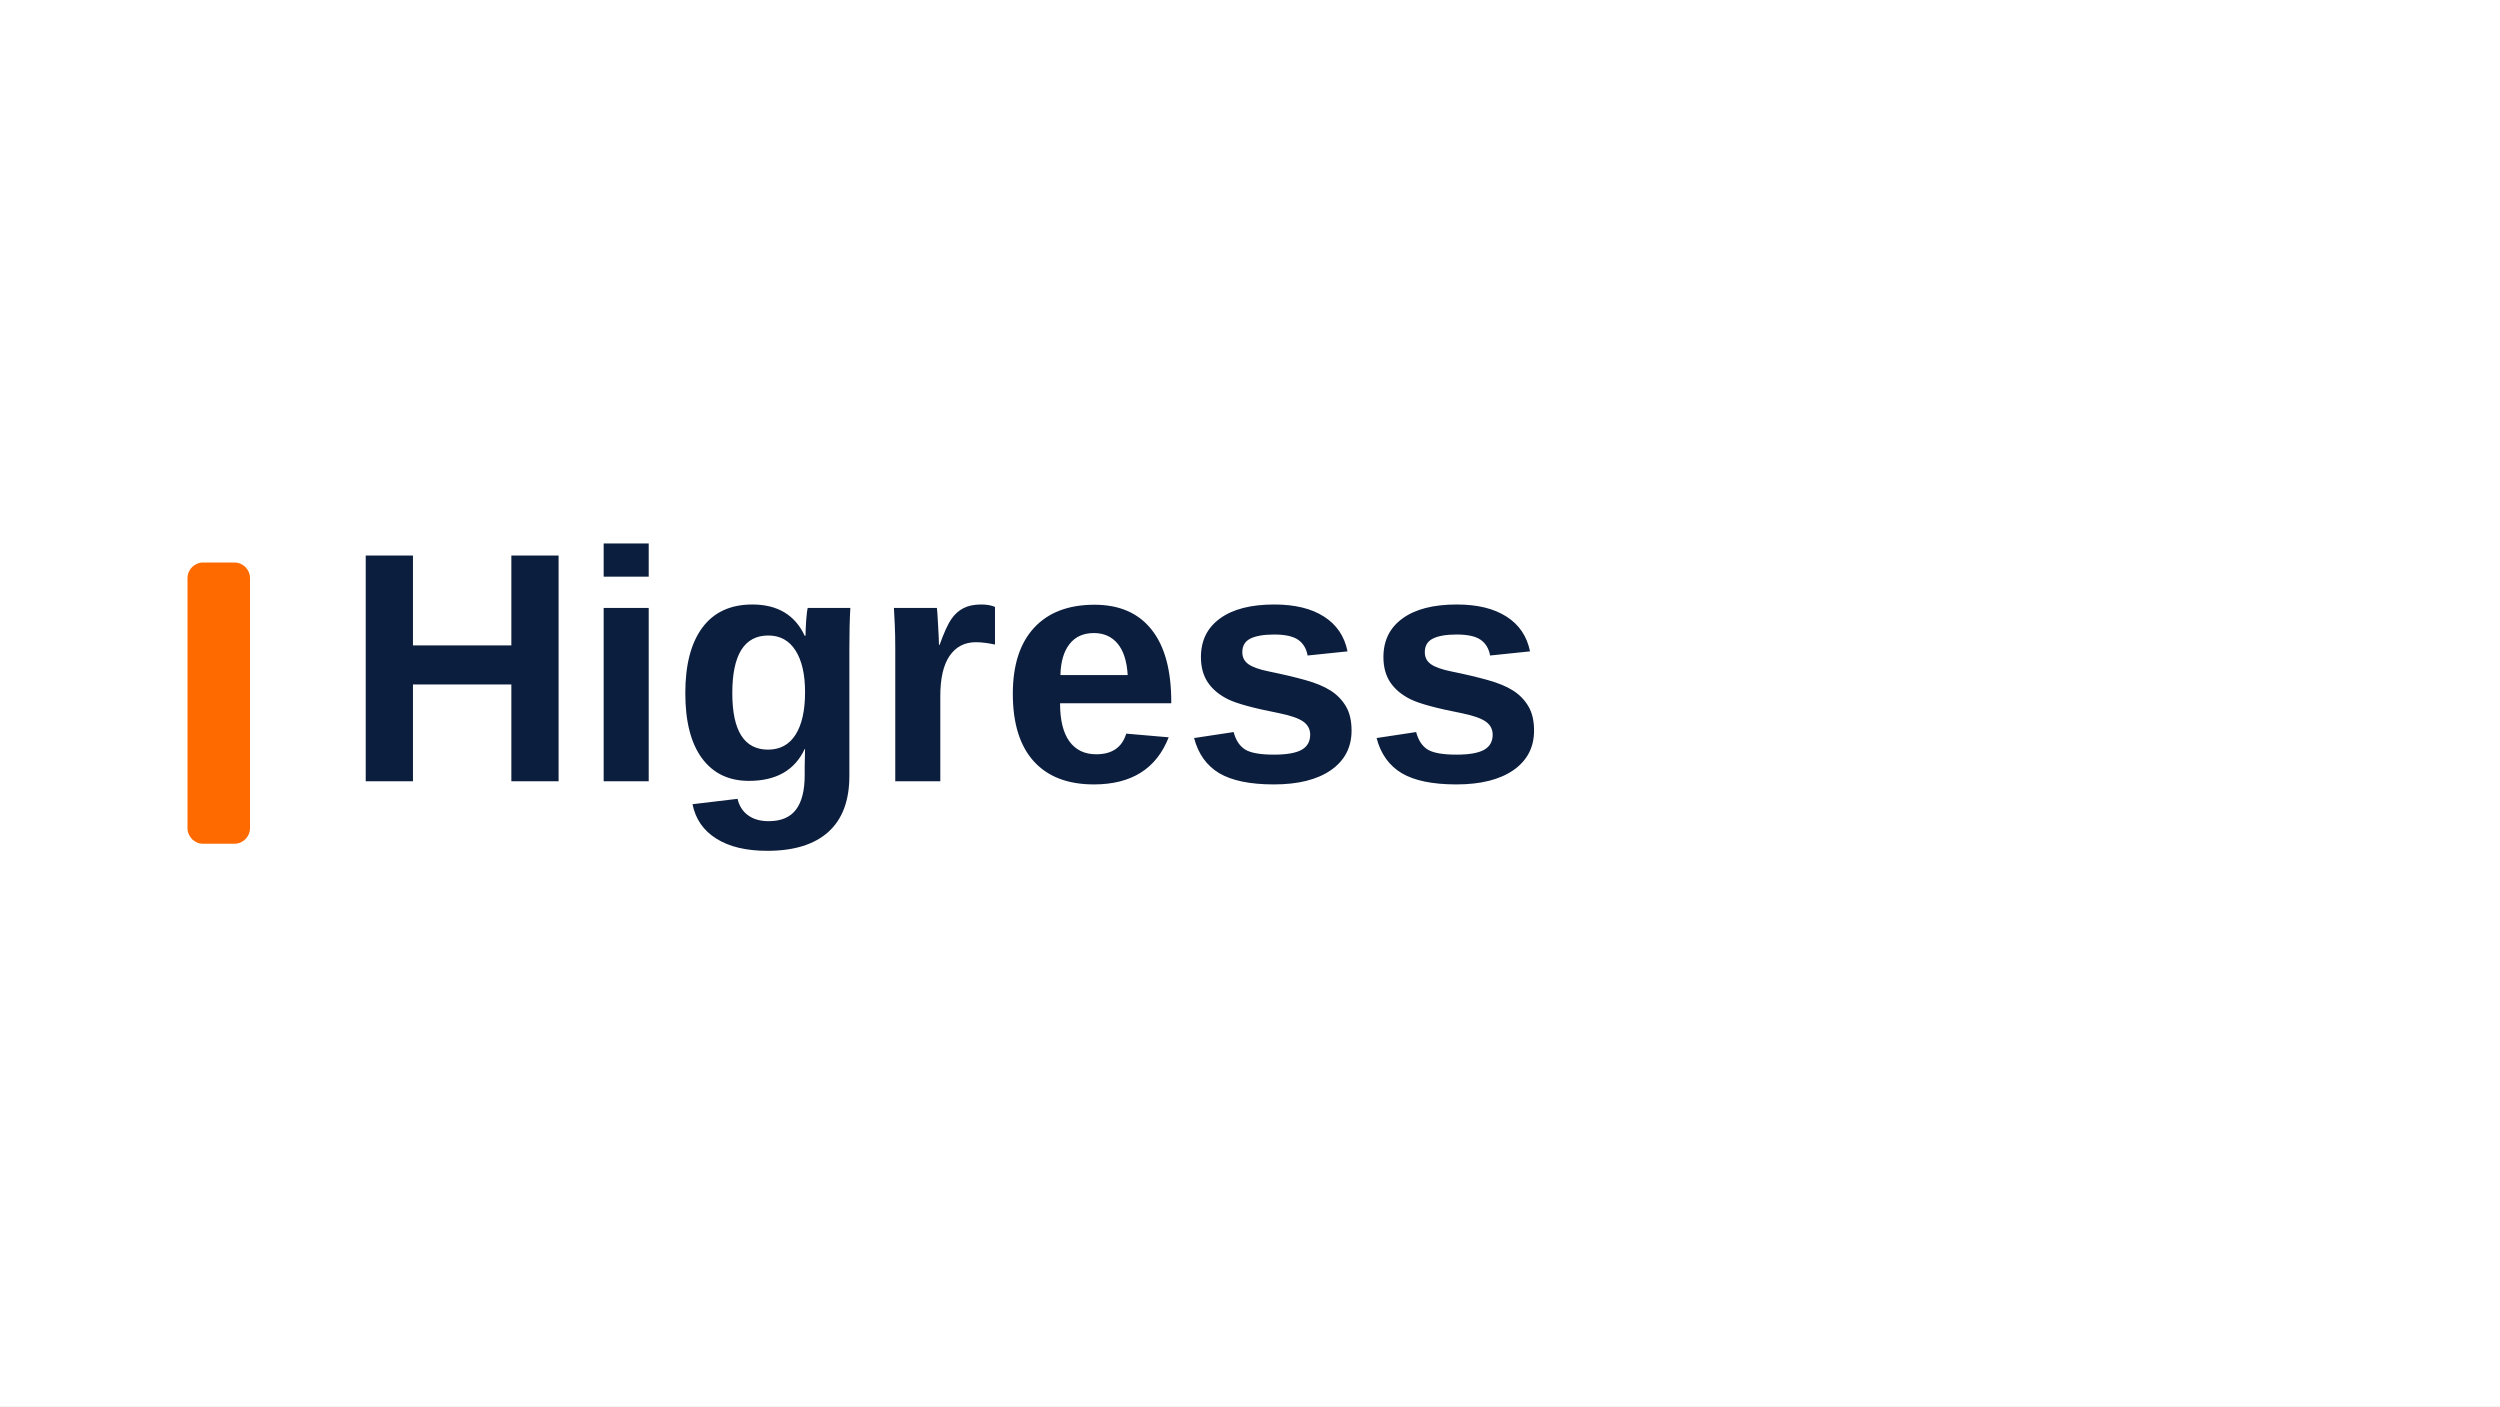
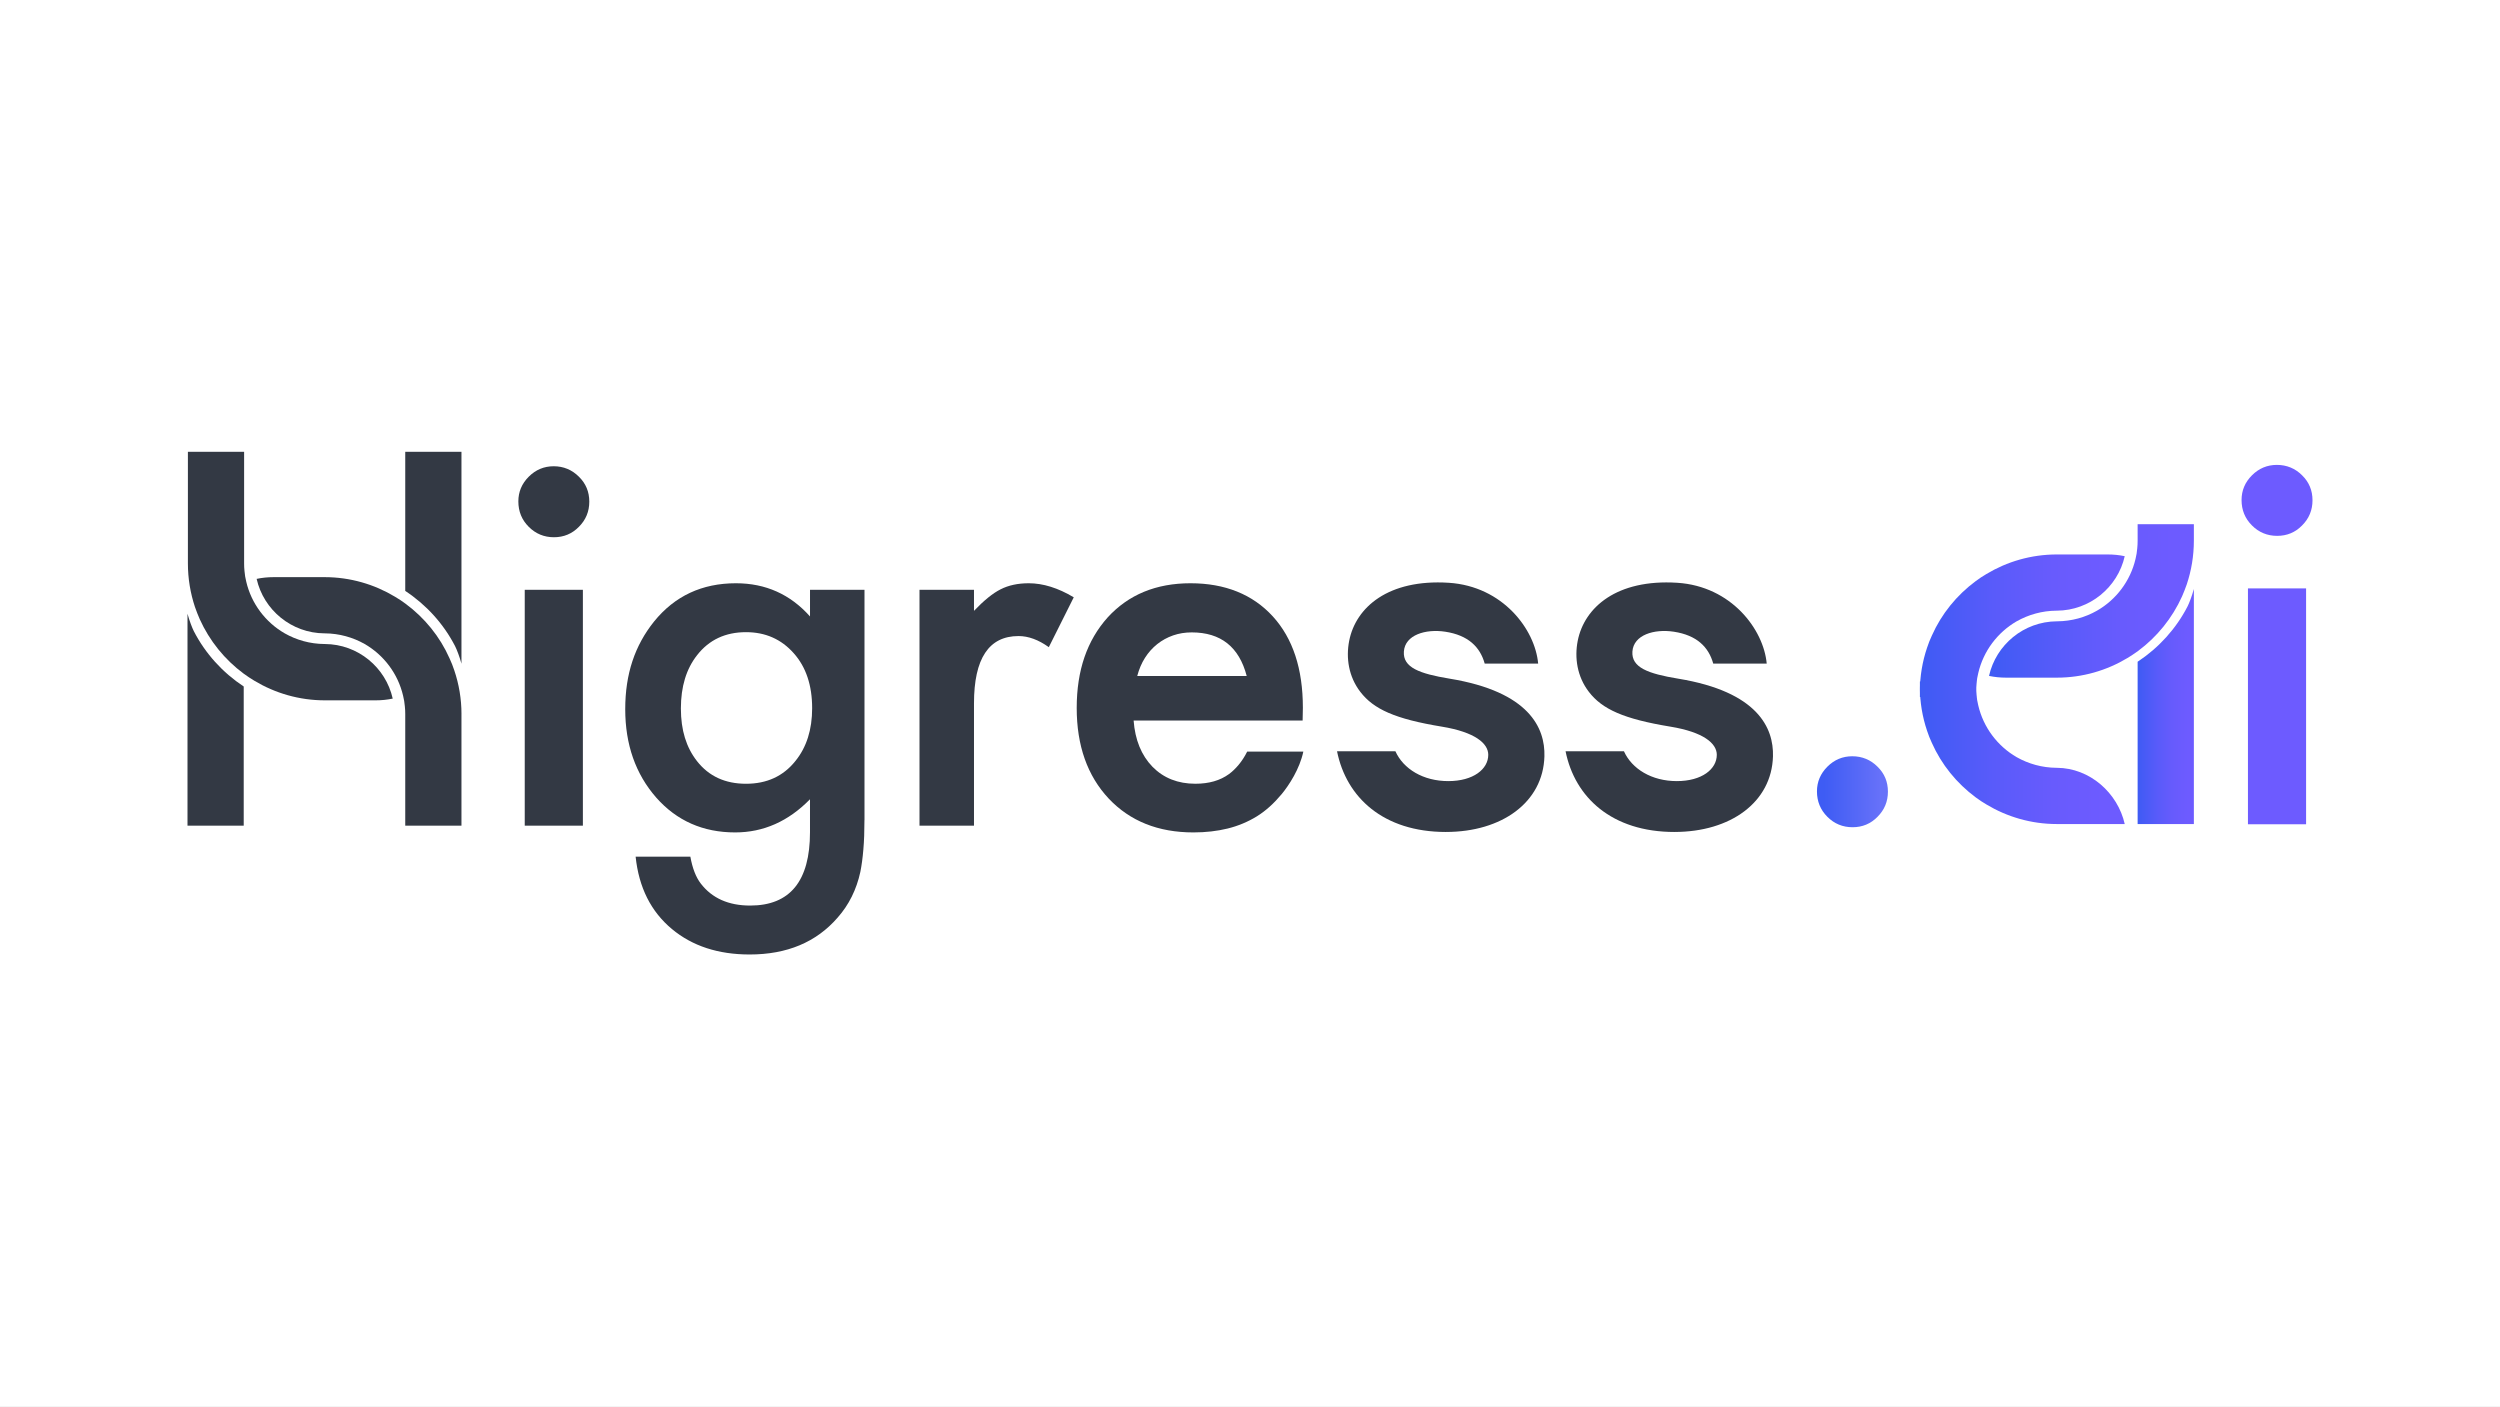
<svg xmlns="http://www.w3.org/2000/svg" width="320" height="180" viewBox="0 0 320 180" role="img" aria-labelledby="title">
  <rect width="320" height="180" fill="#ffffff" />
-   <rect x="24" y="72" width="8" height="36" rx="2" fill="#FF6A00" />
-   <text x="44" y="100" fill="#0C1E3E" font-family="Arial, Helvetica, sans-serif" font-size="42" font-weight="700">Higress</text>
+   <svg x="24" y="24" width="272" height="132" viewBox="0 0 101.455 24" preserveAspectRatio="xMidYMid meet">
+     <defs>
+       <clipPath id="master_svg0_289_06711">
+         <rect x="0" y="0" width="101.455" height="24" rx="0" />
+       </clipPath>
+       <linearGradient x1="-3.552713678800501e-14" y1="0.5" x2="1" y2="0.5" id="master_svg1_15_20027">
+         <stop offset="0%" stop-color="#3E5CF4" stop-opacity="1" />
+         <stop offset="5%" stop-color="#425BF5" stop-opacity="1" />
+         <stop offset="36%" stop-color="#595BFA" stop-opacity="1" />
+         <stop offset="65%" stop-color="#685BFD" stop-opacity="1" />
+         <stop offset="90%" stop-color="#6D5BFF" stop-opacity="1" />
+       </linearGradient>
+       <linearGradient x1="0" y1="0.5" x2="1" y2="0.5" id="master_svg2_15_20057">
+         <stop offset="0%" stop-color="#3E5CF4" stop-opacity="1" />
+         <stop offset="5%" stop-color="#425BF5" stop-opacity="1" />
+         <stop offset="36%" stop-color="#595BFA" stop-opacity="1" />
+         <stop offset="65%" stop-color="#685BFD" stop-opacity="1" />
+         <stop offset="90%" stop-color="#6D5BFF" stop-opacity="1" />
+       </linearGradient>
+       <linearGradient x1="0" y1="0.5" x2="1" y2="0.5" id="master_svg3_15_20029">
+         <stop offset="0%" stop-color="#3E5CF4" stop-opacity="1" />
+         <stop offset="5%" stop-color="#425BF5" stop-opacity="1" />
+         <stop offset="36%" stop-color="#595BFA" stop-opacity="1" />
+         <stop offset="65%" stop-color="#685BFD" stop-opacity="1" />
+         <stop offset="90%" stop-color="#6D5BFF" stop-opacity="1" />
+       </linearGradient>
+       <linearGradient x1="4.618527782440651e-14" y1="0.5" x2="1" y2="0.5" id="master_svg4_15_20032">
+         <stop offset="10%" stop-color="#3E5CF4" stop-opacity="1" />
+         <stop offset="90%" stop-color="#6771F9" stop-opacity="1" />
+       </linearGradient>
+       <linearGradient x1="3.552713678800501e-14" y1="0.5" x2="1" y2="0.5" id="master_svg5_15_20033">
+         <stop offset="0%" stop-color="#3E5CF4" stop-opacity="1" />
+         <stop offset="5%" stop-color="#425BF5" stop-opacity="1" />
+         <stop offset="36%" stop-color="#595BFA" stop-opacity="1" />
+         <stop offset="65%" stop-color="#685BFD" stop-opacity="1" />
+         <stop offset="90%" stop-color="#6D5BFF" stop-opacity="1" />
+       </linearGradient>
+     </defs>
+     <g clip-path="url(#master_svg0_289_06711)">
+       <g>
+         <path d="M93.106,10.024L93.106,17.775L95.791,17.775L95.791,8.922Q95.791,8.587,95.791,6.55C95.705,6.874,95.563,7.239,95.49,7.381C94.94,8.452,94.11,9.362,93.106,10.024Z" fill="url(#master_svg1_15_20027)" fill-opacity="1" style="mix-blend-mode:passthrough" />
+       </g>
+       <g>
+         <g>
+           <path d="M82.711,11.442L82.711,11.708L85.395,11.708L85.395,11.442C85.395,11.316,85.4,11.192,85.414,11.071C85.428,10.9,85.456,10.728,85.497,10.567C85.742,9.512,86.418,8.623,87.329,8.095C87.894,7.776,88.542,7.591,89.232,7.586L89.25,7.586C90.829,7.577,92.157,6.466,92.49,4.985C92.226,4.929,91.953,4.902,91.671,4.902L89.25,4.902C88.023,4.902,86.871,5.244,85.885,5.837C85.709,5.938,85.538,6.054,85.376,6.175C84.469,6.846,83.742,7.739,83.28,8.78C83.191,8.965,83.118,9.16,83.053,9.354C82.831,10.011,82.71,10.715,82.71,11.441L82.711,11.442Z" fill="url(#master_svg2_15_20057)" fill-opacity="1" style="mix-blend-mode:passthrough" />
+         </g>
+         <g>
+           <path d="M82.711,11.232L82.711,10.966L85.395,10.966L85.395,11.232C85.395,11.358,85.4,11.482,85.414,11.603C85.428,11.774,85.456,11.946,85.497,12.107C85.742,13.162,86.418,14.051,87.329,14.579C87.894,14.898,88.542,15.083,89.232,15.088L89.25,15.088C90.829,15.097,92.157,16.291,92.49,17.773C92.218,17.776,91.953,17.773,91.671,17.773L89.25,17.773C88.023,17.773,86.871,17.43,85.885,16.837C85.709,16.736,85.538,16.62,85.376,16.5C84.469,15.828,83.742,14.935,83.28,13.894C83.191,13.709,83.118,13.514,83.053,13.32C82.831,12.663,82.71,11.959,82.71,11.233L82.711,11.232Z" fill="url(#master_svg3_15_20029)" fill-opacity="1" style="mix-blend-mode:passthrough" />
+         </g>
+       </g>
+       <g>
+         <path d="M32.32,17.583C32.32,18.115,32.304,18.584,32.268,18.988C32.234,19.393,32.186,19.749,32.124,20.058C31.939,20.906,31.577,21.634,31.037,22.243C30.02,23.414,28.621,24.001,26.841,24.001C25.338,24.001,24.101,23.596,23.13,22.787C22.127,21.954,21.549,20.802,21.395,19.33L24.008,19.33C24.108,19.886,24.274,20.313,24.505,20.613C25.044,21.315,25.831,21.665,26.864,21.665C28.767,21.665,29.72,20.497,29.72,18.162L29.72,16.59C28.687,17.646,27.496,18.173,26.148,18.173C24.614,18.173,23.357,17.618,22.378,16.509C21.392,15.383,20.899,13.977,20.899,12.289C20.899,10.601,21.357,9.252,22.275,8.104C23.262,6.886,24.564,6.277,26.183,6.277C27.601,6.277,28.78,6.805,29.721,7.862L29.721,6.59L32.322,6.59L32.322,17.584L32.32,17.583ZM29.823,12.242C29.823,11.148,29.529,10.273,28.944,9.618C28.351,8.948,27.591,8.612,26.666,8.612C25.68,8.612,24.901,8.978,24.33,9.71C23.814,10.365,23.556,11.213,23.556,12.254C23.556,13.295,23.814,14.119,24.33,14.775C24.893,15.491,25.671,15.85,26.666,15.85C27.661,15.85,28.446,15.488,29.024,14.763C29.556,14.108,29.823,13.267,29.823,12.242Z" fill="#333944" fill-opacity="1" style="mix-blend-mode:passthrough" />
+       </g>
+       <g>
+         <path d="M34.948,6.589L37.55,6.589L37.55,7.594C38.027,7.094,38.451,6.751,38.821,6.566C39.198,6.374,39.646,6.277,40.162,6.277C40.848,6.277,41.565,6.501,42.313,6.948L41.122,9.329C40.629,8.975,40.147,8.798,39.677,8.798C38.259,8.798,37.55,9.87,37.55,12.011L37.55,17.85L34.948,17.85L34.948,6.589Z" fill="#333944" fill-opacity="1" style="mix-blend-mode:passthrough" />
+       </g>
+       <g>
+         <path d="M15.796,2.368C15.796,1.914,15.961,1.521,16.293,1.189C16.624,0.858,17.021,0.691,17.484,0.691C17.946,0.691,18.355,0.857,18.686,1.189C19.018,1.513,19.183,1.91,19.183,2.38C19.183,2.851,19.018,3.252,18.686,3.583C18.362,3.914,17.965,4.08,17.495,4.08C17.026,4.08,16.624,3.914,16.293,3.583C15.961,3.252,15.796,2.847,15.796,2.368ZM18.877,6.589L18.877,17.85L16.101,17.85L16.101,6.589L18.877,6.589Z" fill="#333944" fill-opacity="1" style="mix-blend-mode:passthrough" />
+       </g>
+       <g>
+         <path d="M53.241,12.831L45.171,12.831C45.241,13.756,45.541,14.492,46.073,15.04C46.605,15.58,47.287,15.849,48.119,15.849C48.766,15.849,49.302,15.696,49.726,15.386C50.025,15.165,50.352,14.803,50.593,14.314L53.274,14.314C53.102,15.134,52.593,15.919,52.234,16.351C51.876,16.78,51.487,17.138,51.056,17.405C50.624,17.67,50.158,17.865,49.657,17.988C49.155,18.111,48.612,18.173,48.027,18.173C46.346,18.173,44.998,17.634,43.98,16.555C42.963,15.468,42.454,14.027,42.454,12.231C42.454,10.434,42.947,9.009,43.933,7.907C44.928,6.82,46.246,6.277,47.887,6.277C49.529,6.277,50.855,6.805,51.819,7.862C52.774,8.91,53.252,10.363,53.252,12.221L53.24,12.833L53.241,12.831ZM50.57,10.704C50.208,9.316,49.332,8.623,47.945,8.623C47.629,8.623,47.333,8.671,47.056,8.767C46.778,8.864,46.525,9.003,46.298,9.183C46.07,9.365,45.876,9.582,45.714,9.837C45.552,10.091,45.429,10.381,45.344,10.704L50.57,10.704Z" fill="#333944" fill-opacity="1" style="mix-blend-mode:passthrough" />
+       </g>
+       <g>
+         <path d="M60.086,18.152C57.086,18.152,55.325,16.498,54.883,14.299L57.67,14.299C58.049,15.144,58.996,15.723,60.194,15.723C61.391,15.723,62.103,15.151,62.103,14.467C62.103,13.92,61.465,13.383,59.892,13.124C57.645,12.755,56.63,12.287,55.996,11.464C55.433,10.733,55.305,9.837,55.462,9.03C55.776,7.422,57.333,6.071,60.214,6.254C62.802,6.419,64.341,8.488,64.485,10.112L61.933,10.112C61.713,9.32,61.146,8.756,60.047,8.59C59.106,8.448,58.126,8.745,58.074,9.538C58.024,10.297,58.809,10.594,60.264,10.833C64.069,11.458,64.822,13.194,64.784,14.54C64.724,16.737,62.748,18.151,60.085,18.151L60.086,18.152Z" fill="#333944" fill-opacity="1" style="mix-blend-mode:passthrough" />
+       </g>
+       <g>
+         <path d="M70.998,18.152C67.997,18.152,66.236,16.498,65.794,14.299L68.581,14.299C68.961,15.144,69.908,15.723,71.105,15.723C72.303,15.723,73.014,15.151,73.014,14.467C73.014,13.92,72.376,13.383,70.804,13.124C68.557,12.755,67.542,12.287,66.908,11.464C66.345,10.733,66.216,9.837,66.373,9.03C66.688,7.422,68.244,6.071,71.125,6.254C73.713,6.419,75.252,8.488,75.397,10.112L72.844,10.112C72.624,9.32,72.058,8.756,70.959,8.59C70.017,8.448,69.038,8.745,68.985,9.538C68.936,10.297,69.721,10.594,71.176,10.833C74.98,11.458,75.734,13.194,75.696,14.54C75.636,16.737,73.659,18.151,70.997,18.151L70.998,18.152Z" fill="#333944" fill-opacity="1" style="mix-blend-mode:passthrough" />
+       </g>
+       <g>
+         <g>
+           <path d="M9.798,11.784C9.535,11.839,9.261,11.867,8.979,11.867L6.559,11.867C5.332,11.867,4.179,11.524,3.194,10.932C3.018,10.825,2.847,10.714,2.684,10.594C1.777,9.923,1.05,9.025,0.583,7.989C0.5,7.799,0.426,7.609,0.356,7.41C0.139,6.758,0.019,6.054,0.019,5.328L0.019,0L2.703,0L2.703,5.328C2.703,5.453,2.708,5.573,2.721,5.693C2.735,5.869,2.763,6.036,2.805,6.202C3.05,7.253,3.731,8.146,4.642,8.669C5.203,8.988,5.85,9.173,6.54,9.178L6.559,9.178C8.142,9.187,9.465,10.298,9.798,11.784Z" fill="#333944" fill-opacity="1" style="mix-blend-mode:passthrough" />
+         </g>
+         <g>
+           <path d="M2.684,11.206L2.684,17.85L0,17.85L0,7.732C0.086,8.056,0.228,8.421,0.301,8.563C0.851,9.634,1.68,10.544,2.684,11.206L2.684,11.206Z" fill="#333944" fill-opacity="1" style="mix-blend-mode:passthrough" />
+         </g>
+         <g>
+           <path d="M13.08,12.525L13.08,17.85L10.396,17.85L10.396,12.525C10.396,12.399,10.391,12.275,10.377,12.154C10.363,11.983,10.335,11.811,10.294,11.65C10.049,10.595,9.373,9.706,8.461,9.178C7.897,8.859,7.249,8.674,6.559,8.669L6.541,8.669C4.962,8.66,3.634,7.549,3.301,6.068C3.565,6.012,3.838,5.985,4.12,5.985L6.541,5.985C7.767,5.985,8.919,6.327,9.906,6.92C10.081,7.021,10.253,7.137,10.415,7.258C11.322,7.929,12.049,8.822,12.511,9.863C12.599,10.048,12.673,10.243,12.738,10.437C12.96,11.094,13.081,11.798,13.081,12.524L13.08,12.525Z" fill="#333944" fill-opacity="1" style="mix-blend-mode:passthrough" />
+         </g>
+         <g>
+           <path d="M10.396,6.644L10.396,0L13.08,0L13.08,10.118C12.994,9.793,12.852,9.429,12.779,9.287C12.229,8.215,11.4,7.305,10.396,6.643L10.396,6.644Z" fill="#333944" fill-opacity="1" style="mix-blend-mode:passthrough" />
+         </g>
+       </g>
+       <g>
+         <path d="M98.068,2.303C98.068,1.848,98.233,1.455,98.565,1.123C98.896,0.792,99.293,0.626,99.756,0.626C100.218,0.626,100.627,0.791,100.958,1.123C101.29,1.448,101.455,1.844,101.455,2.315C101.455,2.785,101.29,3.186,100.958,3.517C100.634,3.849,100.237,4.014,99.767,4.014C99.298,4.014,98.896,3.849,98.565,3.517C98.233,3.186,98.068,2.781,98.068,2.303ZM101.149,6.522L101.149,17.783L98.373,17.783L98.373,6.522L101.149,6.522Z" fill="#6D5BFF" fill-opacity="1" style="mix-blend-mode:passthrough" />
+       </g>
+       <g>
+         <path d="M77.796,16.214C77.796,15.759,77.962,15.366,78.294,15.034C78.625,14.703,79.022,14.537,79.484,14.537C79.946,14.537,80.356,14.702,80.687,15.034C81.019,15.359,81.184,15.755,81.184,16.226C81.184,16.696,81.019,17.097,80.687,17.428C80.363,17.76,79.966,17.925,79.496,17.925C79.026,17.925,78.625,17.76,78.294,17.428C77.962,17.097,77.796,16.692,77.796,16.214Z" fill="url(#master_svg4_15_20032)" fill-opacity="1" style="mix-blend-mode:passthrough" />
+       </g>
+       <g>
+         <path d="M86.011,10.701C86.275,10.756,86.548,10.784,86.83,10.784L89.251,10.784C90.477,10.784,91.63,10.441,92.616,9.849C92.791,9.742,92.963,9.631,93.125,9.511C94.032,8.84,94.759,7.942,95.226,6.906C95.309,6.716,95.383,6.526,95.453,6.327C95.671,5.674,95.791,4.971,95.791,4.244L95.791,3.457L93.106,3.457L93.106,4.244C93.106,4.369,93.101,4.489,93.088,4.609C93.074,4.785,93.047,4.952,93.005,5.118C92.759,6.169,92.079,7.063,91.167,7.585C90.607,7.905,89.959,8.089,89.269,8.094L89.251,8.094C87.668,8.104,86.345,9.214,86.011,10.7L86.011,10.701Z" fill="url(#master_svg5_15_20033)" fill-opacity="1" style="mix-blend-mode:passthrough" />
+       </g>
+     </g>
+   </svg>
</svg>
